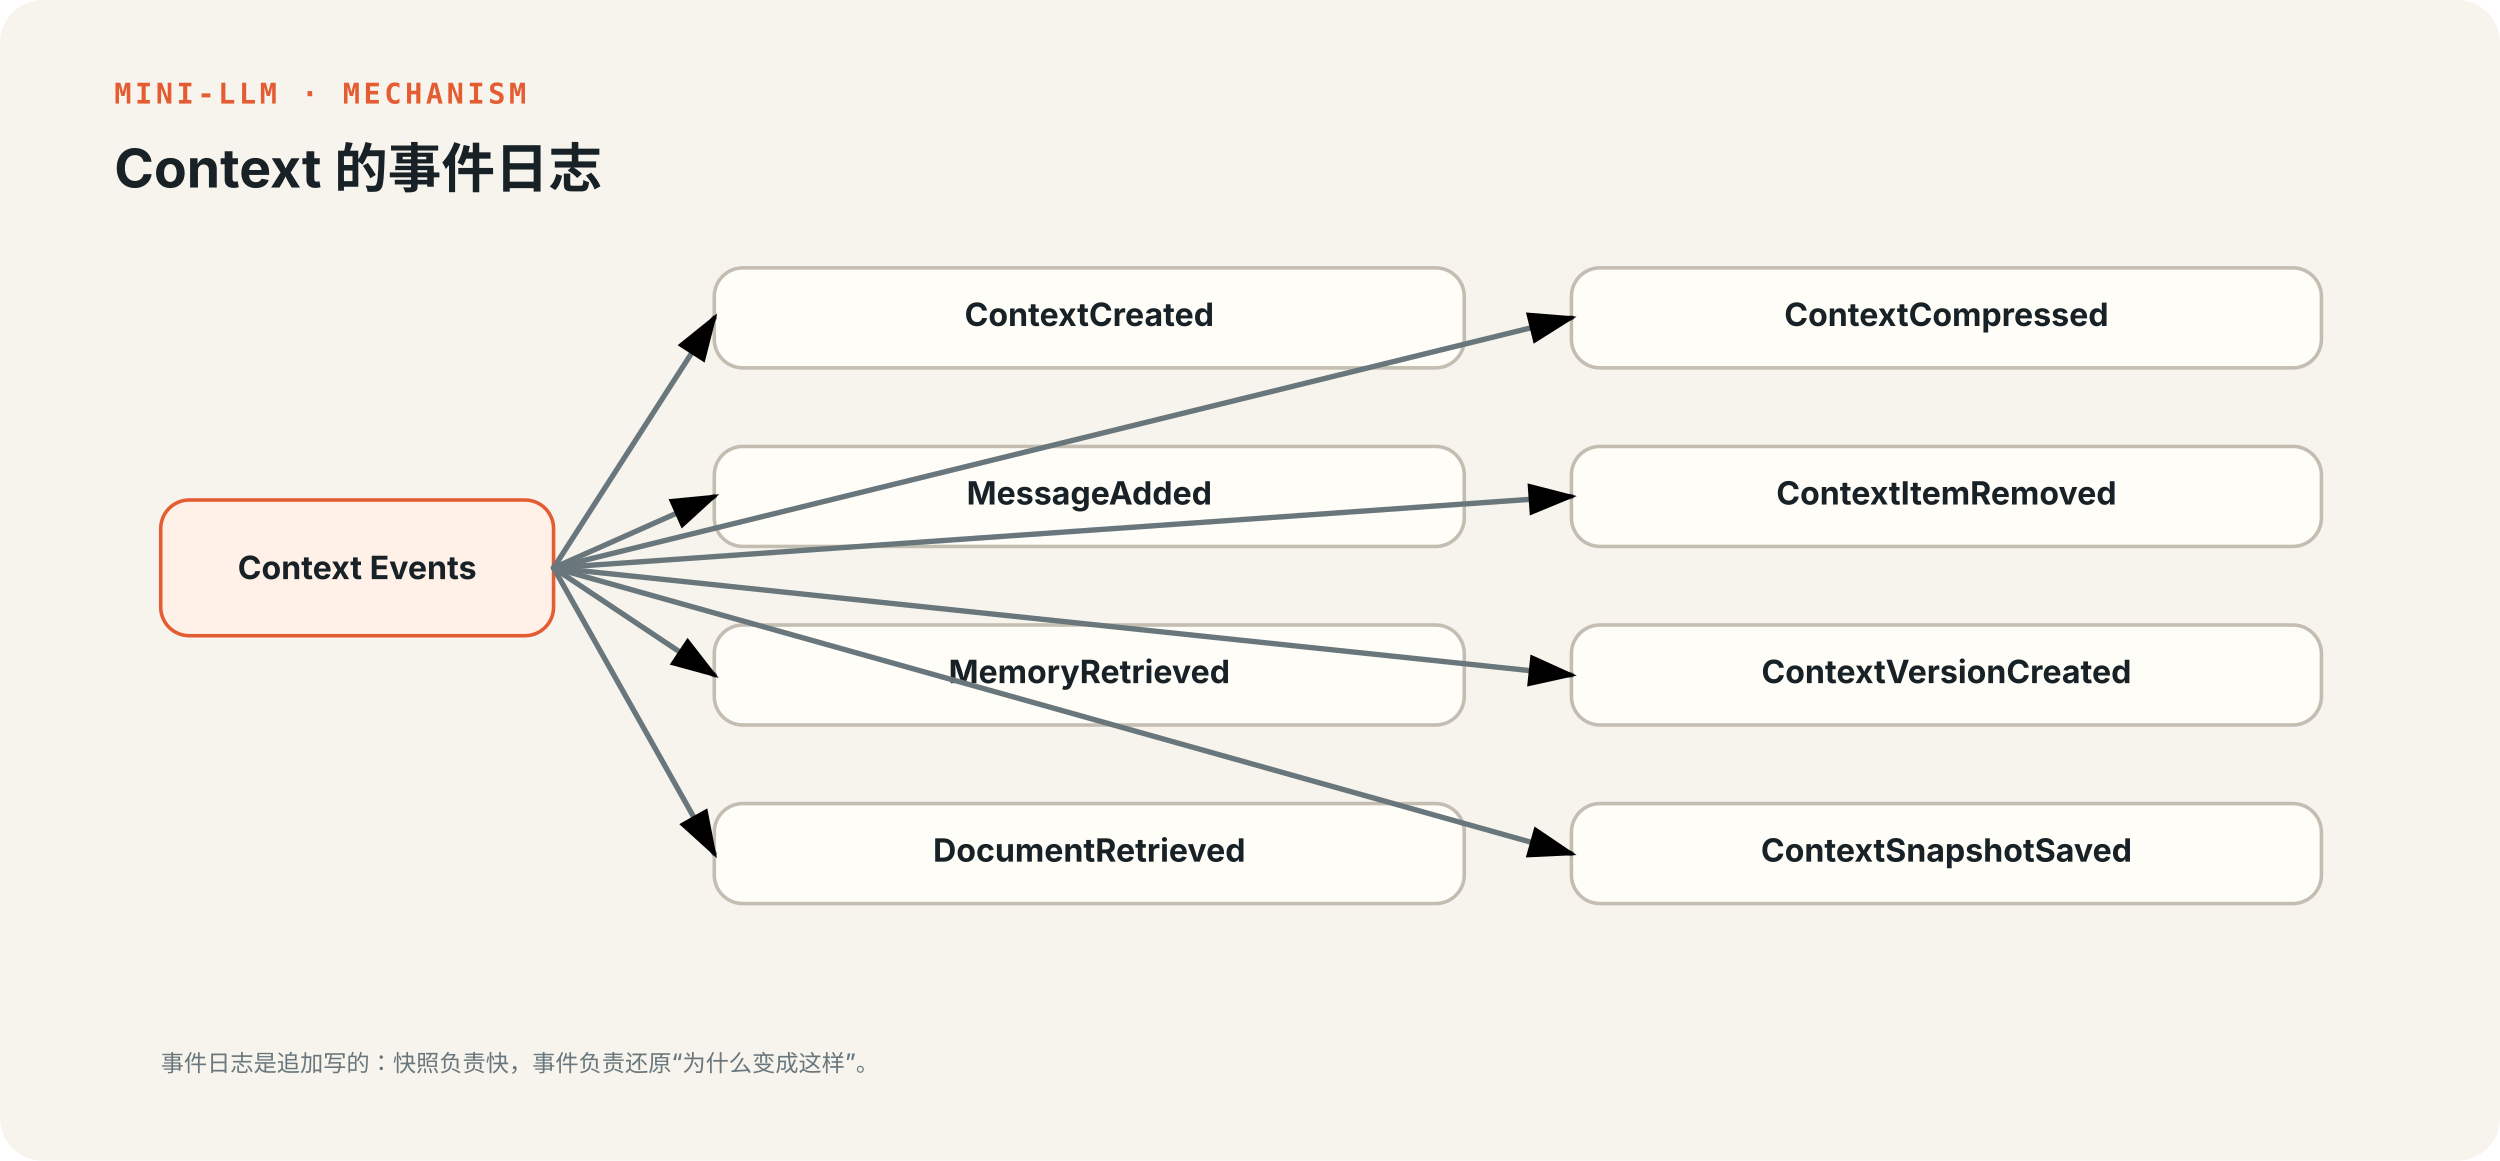
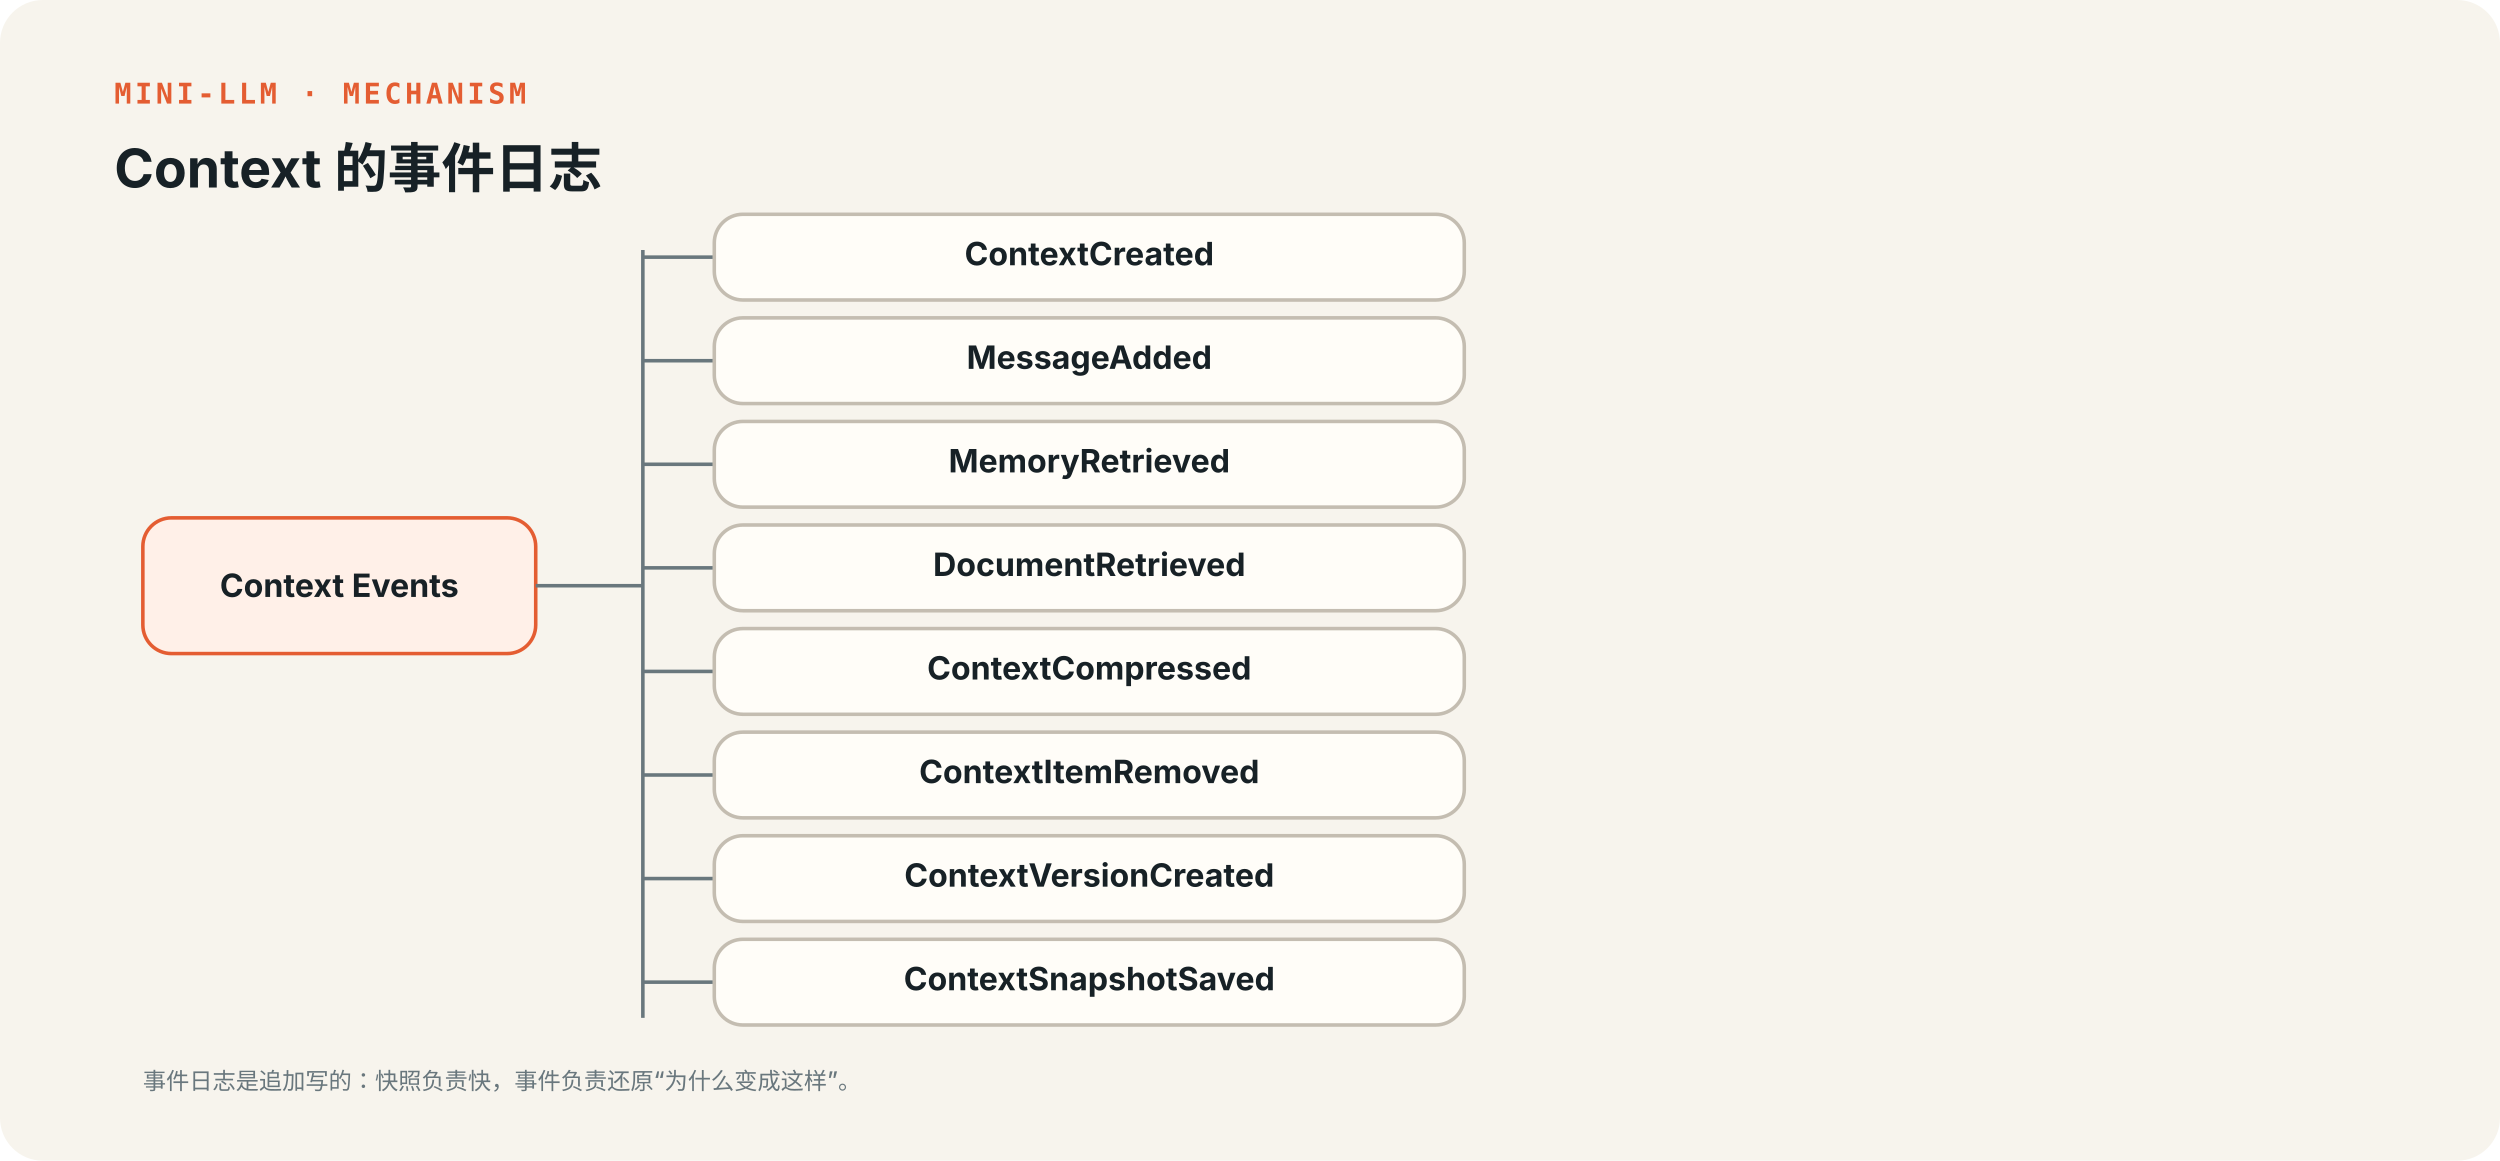
<svg xmlns="http://www.w3.org/2000/svg" width="1400" height="650" viewBox="0 0 1400 650" role="img" aria-labelledby="title desc">
  <defs>
    <marker id="arrow" markerWidth="10" markerHeight="10" refX="8" refY="3" orient="auto">
      <path d="M0,0 L0,6 L9,3 z" fill="currentColor" />
    </marker>
  </defs>
  <style>:root{color-scheme:light dark}.bg{fill:#f7f4ed}.title{fill:#172126;font:700 30px Inter,"Noto Sans SC","Microsoft YaHei",sans-serif}.kicker{fill:#e45d32;font:700 16px ui-monospace,Consolas,monospace;letter-spacing:2px}.box{fill:#fffdf8;stroke:#c4bdb1;stroke-width:2}.box.hot{fill:#fff0e8;stroke:#e45d32}.box.cool{fill:#eaf3f7;stroke:#3178a5}.box.good{fill:#eaf4ec;stroke:#4f8b62}.label{fill:#172126;font:650 18px Inter,"Noto Sans SC","Microsoft YaHei",sans-serif}.small{fill:#69777d;font:500 15px Inter,"Noto Sans SC","Microsoft YaHei",sans-serif}.tiny{fill:#69777d;font:500 13px Inter,"Noto Sans SC","Microsoft YaHei",sans-serif}.edge{color:#69777d;fill:none;stroke:currentColor;stroke-width:3;stroke-linecap:round;stroke-linejoin:round}.accent-edge{color:#e45d32;fill:none;stroke:currentColor;stroke-width:4;stroke-linecap:round;stroke-linejoin:round}.axis{fill:none;stroke:#69777d;stroke-width:2}.grid{stroke:#c4bdb1;stroke-width:1;opacity:.45}.dot{stroke:#fffdf8;stroke-width:3}.area{opacity:.14}@media(prefers-color-scheme:dark){.bg{fill:#101416}.title,.label{fill:#edf2f3}.kicker{fill:#ef855d}.box{fill:#182024;stroke:#526168}.box.hot{fill:#32211c;stroke:#e17750}.box.cool{fill:#172934;stroke:#4d91bc}.box.good{fill:#192b20;stroke:#65a779}.small{fill:#a8b4b9}.tiny{fill:#a8b4b9}.grid{stroke:#3c484e}.dot{stroke:#101416}}</style>
  <rect class="bg" width="1400" height="650" rx="24" />
  <text class="kicker" x="64" y="58">MINI-LLM · MECHANISM</text>
  <text class="title" x="64" y="105">Context 的事件日志</text>
-   <rect class="box hot" x="90" y="280" width="220" height="76" rx="16" />
-   <text class="label" x="200.0" y="324.3" text-anchor="middle" font-size="18">Context Events</text>
-   <rect class="box" x="400" y="150" width="420" height="56" rx="16" />
-   <text class="label" x="610.0" y="182.55" text-anchor="middle" font-size="13">ContextCreated</text>
-   <path class="edge" d="M310 318 L400 178" marker-end="url(#arrow)" />
-   <rect class="box" x="400" y="250" width="420" height="56" rx="16" />
-   <text class="label" x="610.0" y="282.55" text-anchor="middle" font-size="13">MessageAdded</text>
-   <path class="edge" d="M310 318 L400 278" marker-end="url(#arrow)" />
-   <rect class="box" x="400" y="350" width="420" height="56" rx="16" />
-   <text class="label" x="610.0" y="382.55" text-anchor="middle" font-size="13">MemoryRetrieved</text>
-   <path class="edge" d="M310 318 L400 378" marker-end="url(#arrow)" />
-   <rect class="box" x="400" y="450" width="420" height="56" rx="16" />
-   <text class="label" x="610.0" y="482.55" text-anchor="middle" font-size="13">DocumentRetrieved</text>
-   <path class="edge" d="M310 318 L400 478" marker-end="url(#arrow)" />
-   <rect class="box" x="880" y="150" width="420" height="56" rx="16" />
-   <text class="label" x="1090.0" y="182.55" text-anchor="middle" font-size="13">ContextCompressed</text>
-   <path class="edge" d="M310 318 L880 178" marker-end="url(#arrow)" />
-   <rect class="box" x="880" y="250" width="420" height="56" rx="16" />
-   <text class="label" x="1090.0" y="282.55" text-anchor="middle" font-size="13">ContextItemRemoved</text>
-   <path class="edge" d="M310 318 L880 278" marker-end="url(#arrow)" />
-   <rect class="box" x="880" y="350" width="420" height="56" rx="16" />
-   <text class="label" x="1090.0" y="382.55" text-anchor="middle" font-size="13">ContextVersionCreated</text>
-   <path class="edge" d="M310 318 L880 378" marker-end="url(#arrow)" />
-   <rect class="box" x="880" y="450" width="420" height="56" rx="16" />
-   <text class="label" x="1090.0" y="482.55" text-anchor="middle" font-size="13">ContextSnapshotSaved</text>
-   <path class="edge" d="M310 318 L880 478" marker-end="url(#arrow)" />
-   <text class="tiny" x="90" y="600" text-anchor="start">事件日志是追加写的：快照负责快，事件负责还原“为什么变成这样”。</text>
+   <rect class="box hot" x="80" y="290" width="220" height="76" rx="16" />
+   <text class="label" x="190.0" y="334.3" text-anchor="middle" font-size="18">Context Events</text>
+   <line class="axis" x1="360" y1="140" x2="360" y2="570" />
+   <line class="axis" x1="300" y1="328" x2="360" y2="328" />
+   <line class="axis" x1="360" y1="144" x2="400" y2="144" />
+   <rect class="box" x="400" y="120" width="420" height="48" rx="16" />
+   <text class="label" x="610.0" y="148.55" text-anchor="middle" font-size="13">ContextCreated</text>
+   <line class="axis" x1="360" y1="202" x2="400" y2="202" />
+   <rect class="box" x="400" y="178" width="420" height="48" rx="16" />
+   <text class="label" x="610.0" y="206.55" text-anchor="middle" font-size="13">MessageAdded</text>
+   <line class="axis" x1="360" y1="260" x2="400" y2="260" />
+   <rect class="box" x="400" y="236" width="420" height="48" rx="16" />
+   <text class="label" x="610.0" y="264.55" text-anchor="middle" font-size="13">MemoryRetrieved</text>
+   <line class="axis" x1="360" y1="318" x2="400" y2="318" />
+   <rect class="box" x="400" y="294" width="420" height="48" rx="16" />
+   <text class="label" x="610.0" y="322.55" text-anchor="middle" font-size="13">DocumentRetrieved</text>
+   <line class="axis" x1="360" y1="376" x2="400" y2="376" />
+   <rect class="box" x="400" y="352" width="420" height="48" rx="16" />
+   <text class="label" x="610.0" y="380.55" text-anchor="middle" font-size="13">ContextCompressed</text>
+   <line class="axis" x1="360" y1="434" x2="400" y2="434" />
+   <rect class="box" x="400" y="410" width="420" height="48" rx="16" />
+   <text class="label" x="610.0" y="438.55" text-anchor="middle" font-size="13">ContextItemRemoved</text>
+   <line class="axis" x1="360" y1="492" x2="400" y2="492" />
+   <rect class="box" x="400" y="468" width="420" height="48" rx="16" />
+   <text class="label" x="610.0" y="496.55" text-anchor="middle" font-size="13">ContextVersionCreated</text>
+   <line class="axis" x1="360" y1="550" x2="400" y2="550" />
+   <rect class="box" x="400" y="526" width="420" height="48" rx="16" />
+   <text class="label" x="610.0" y="554.55" text-anchor="middle" font-size="13">ContextSnapshotSaved</text>
+   <text class="tiny" x="80" y="610" text-anchor="start">事件日志是追加写的：快照负责快，事件负责还原“为什么变成这样”。</text>
</svg>
